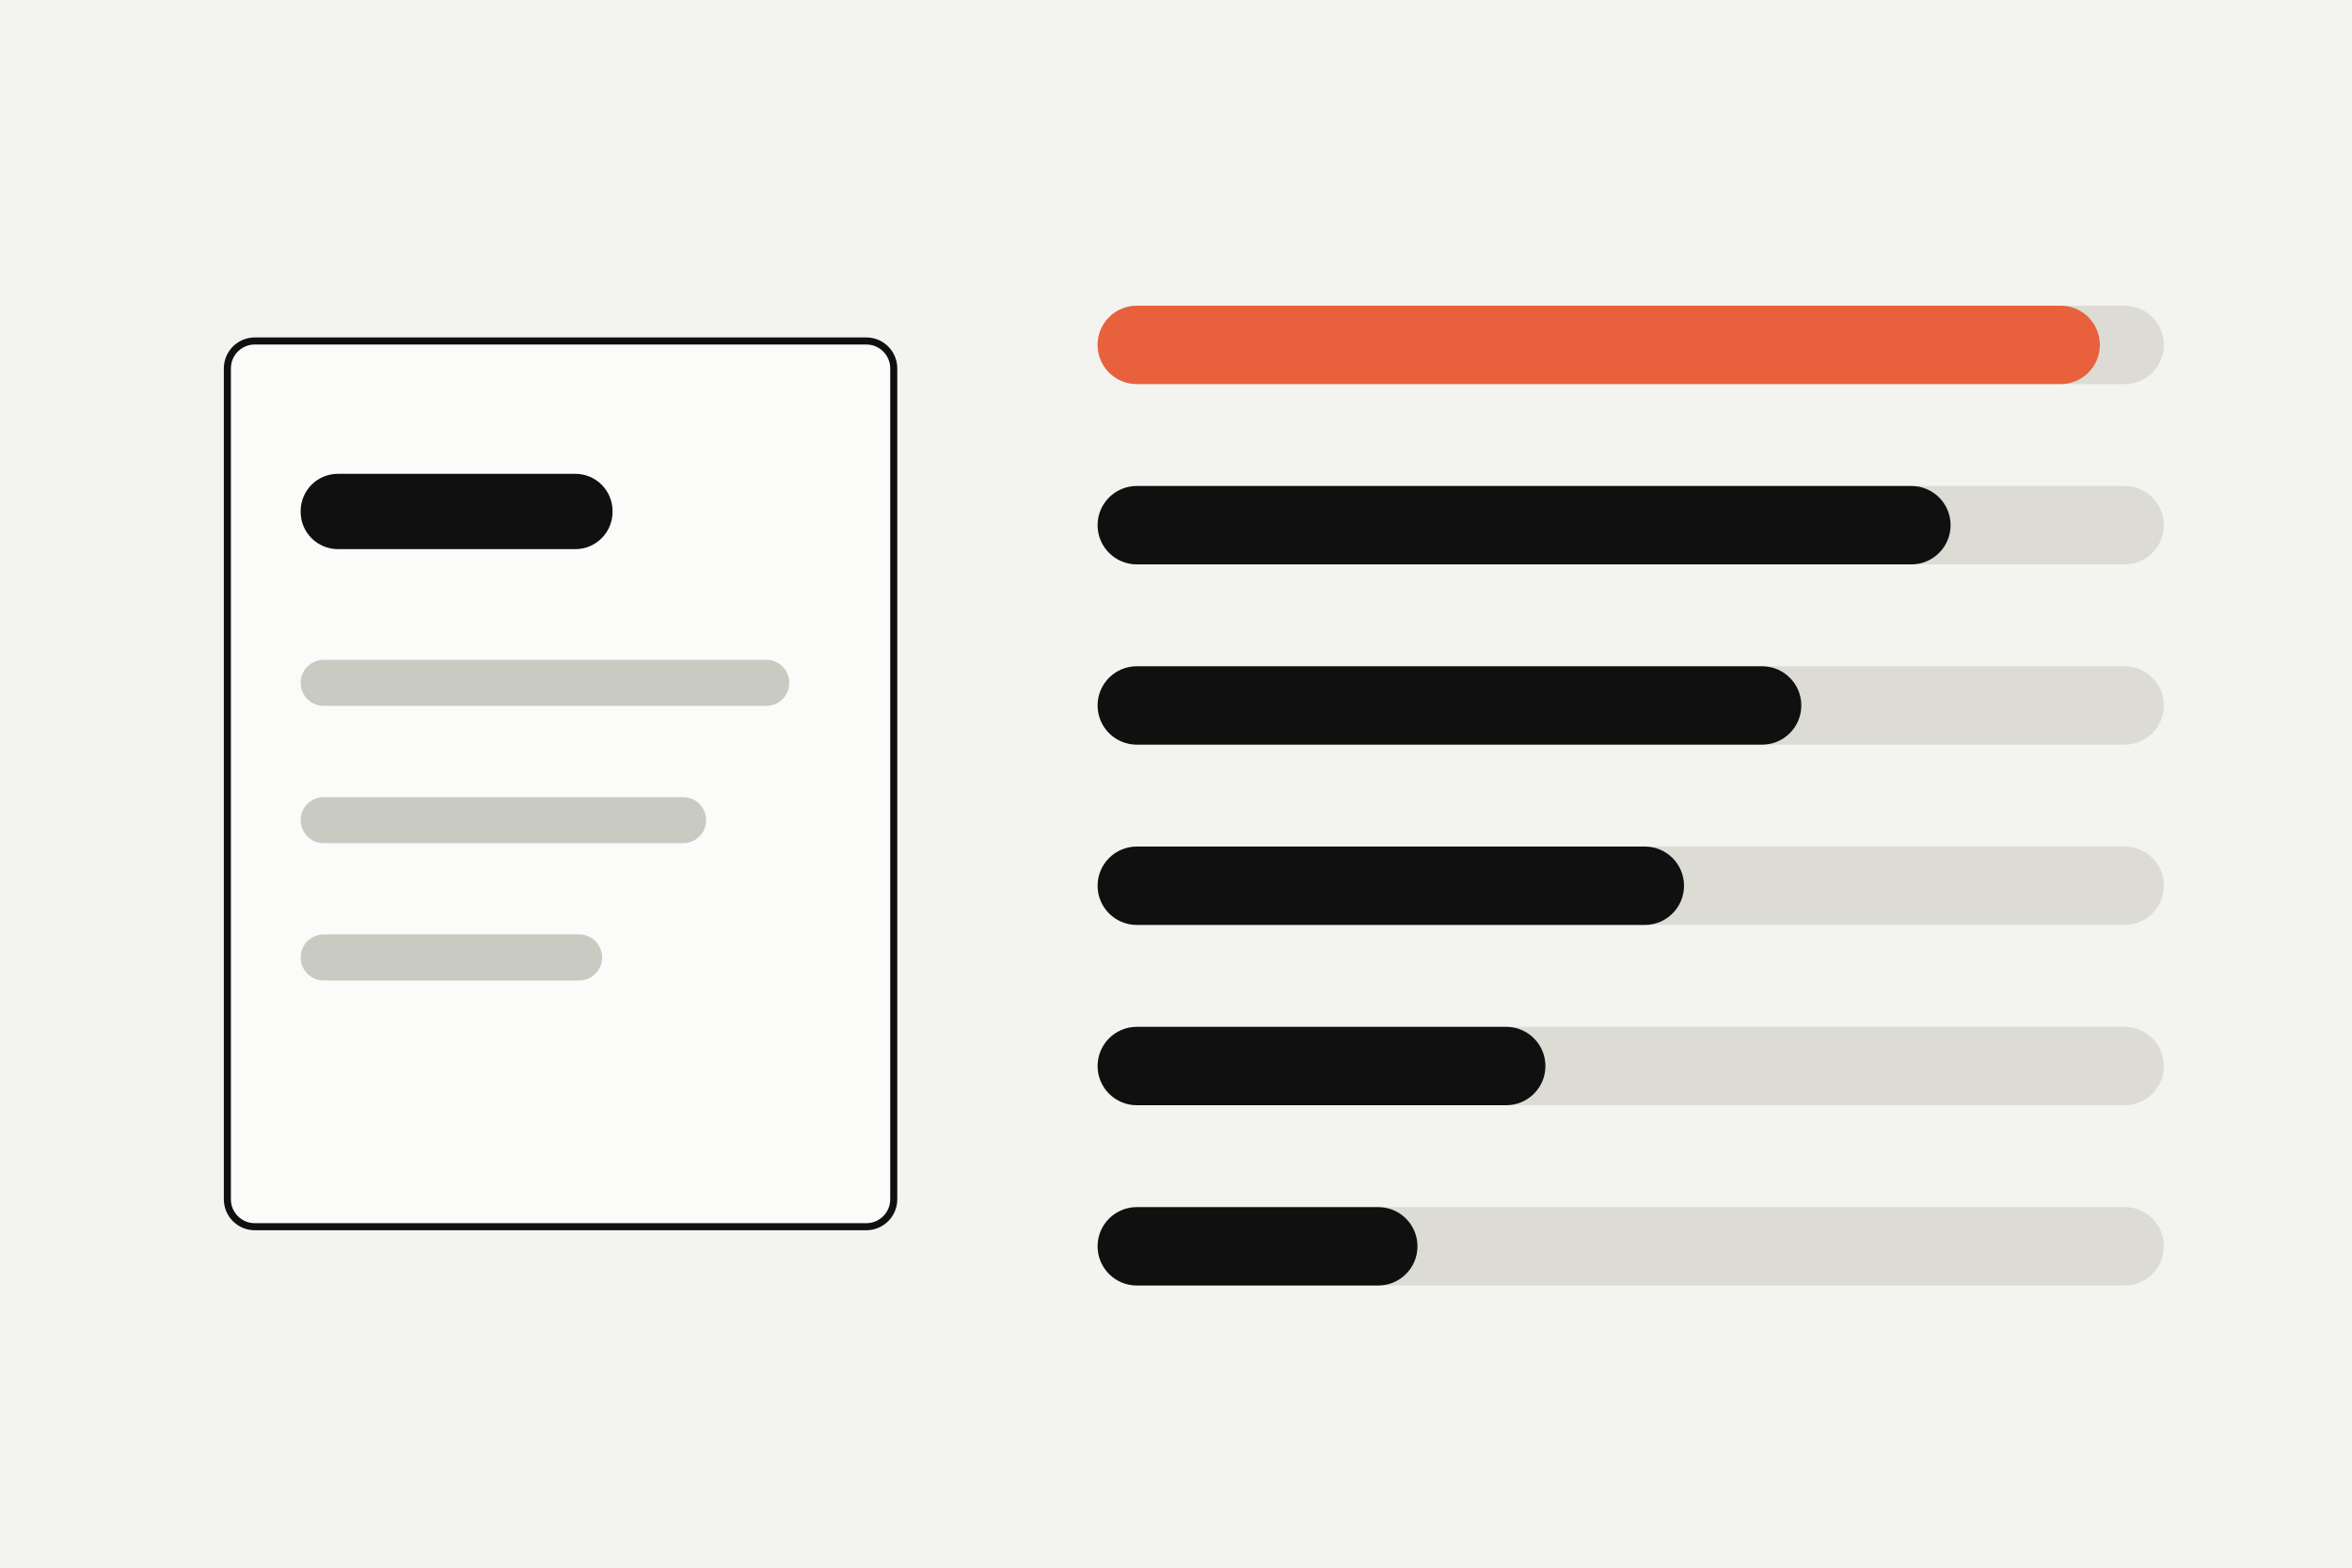
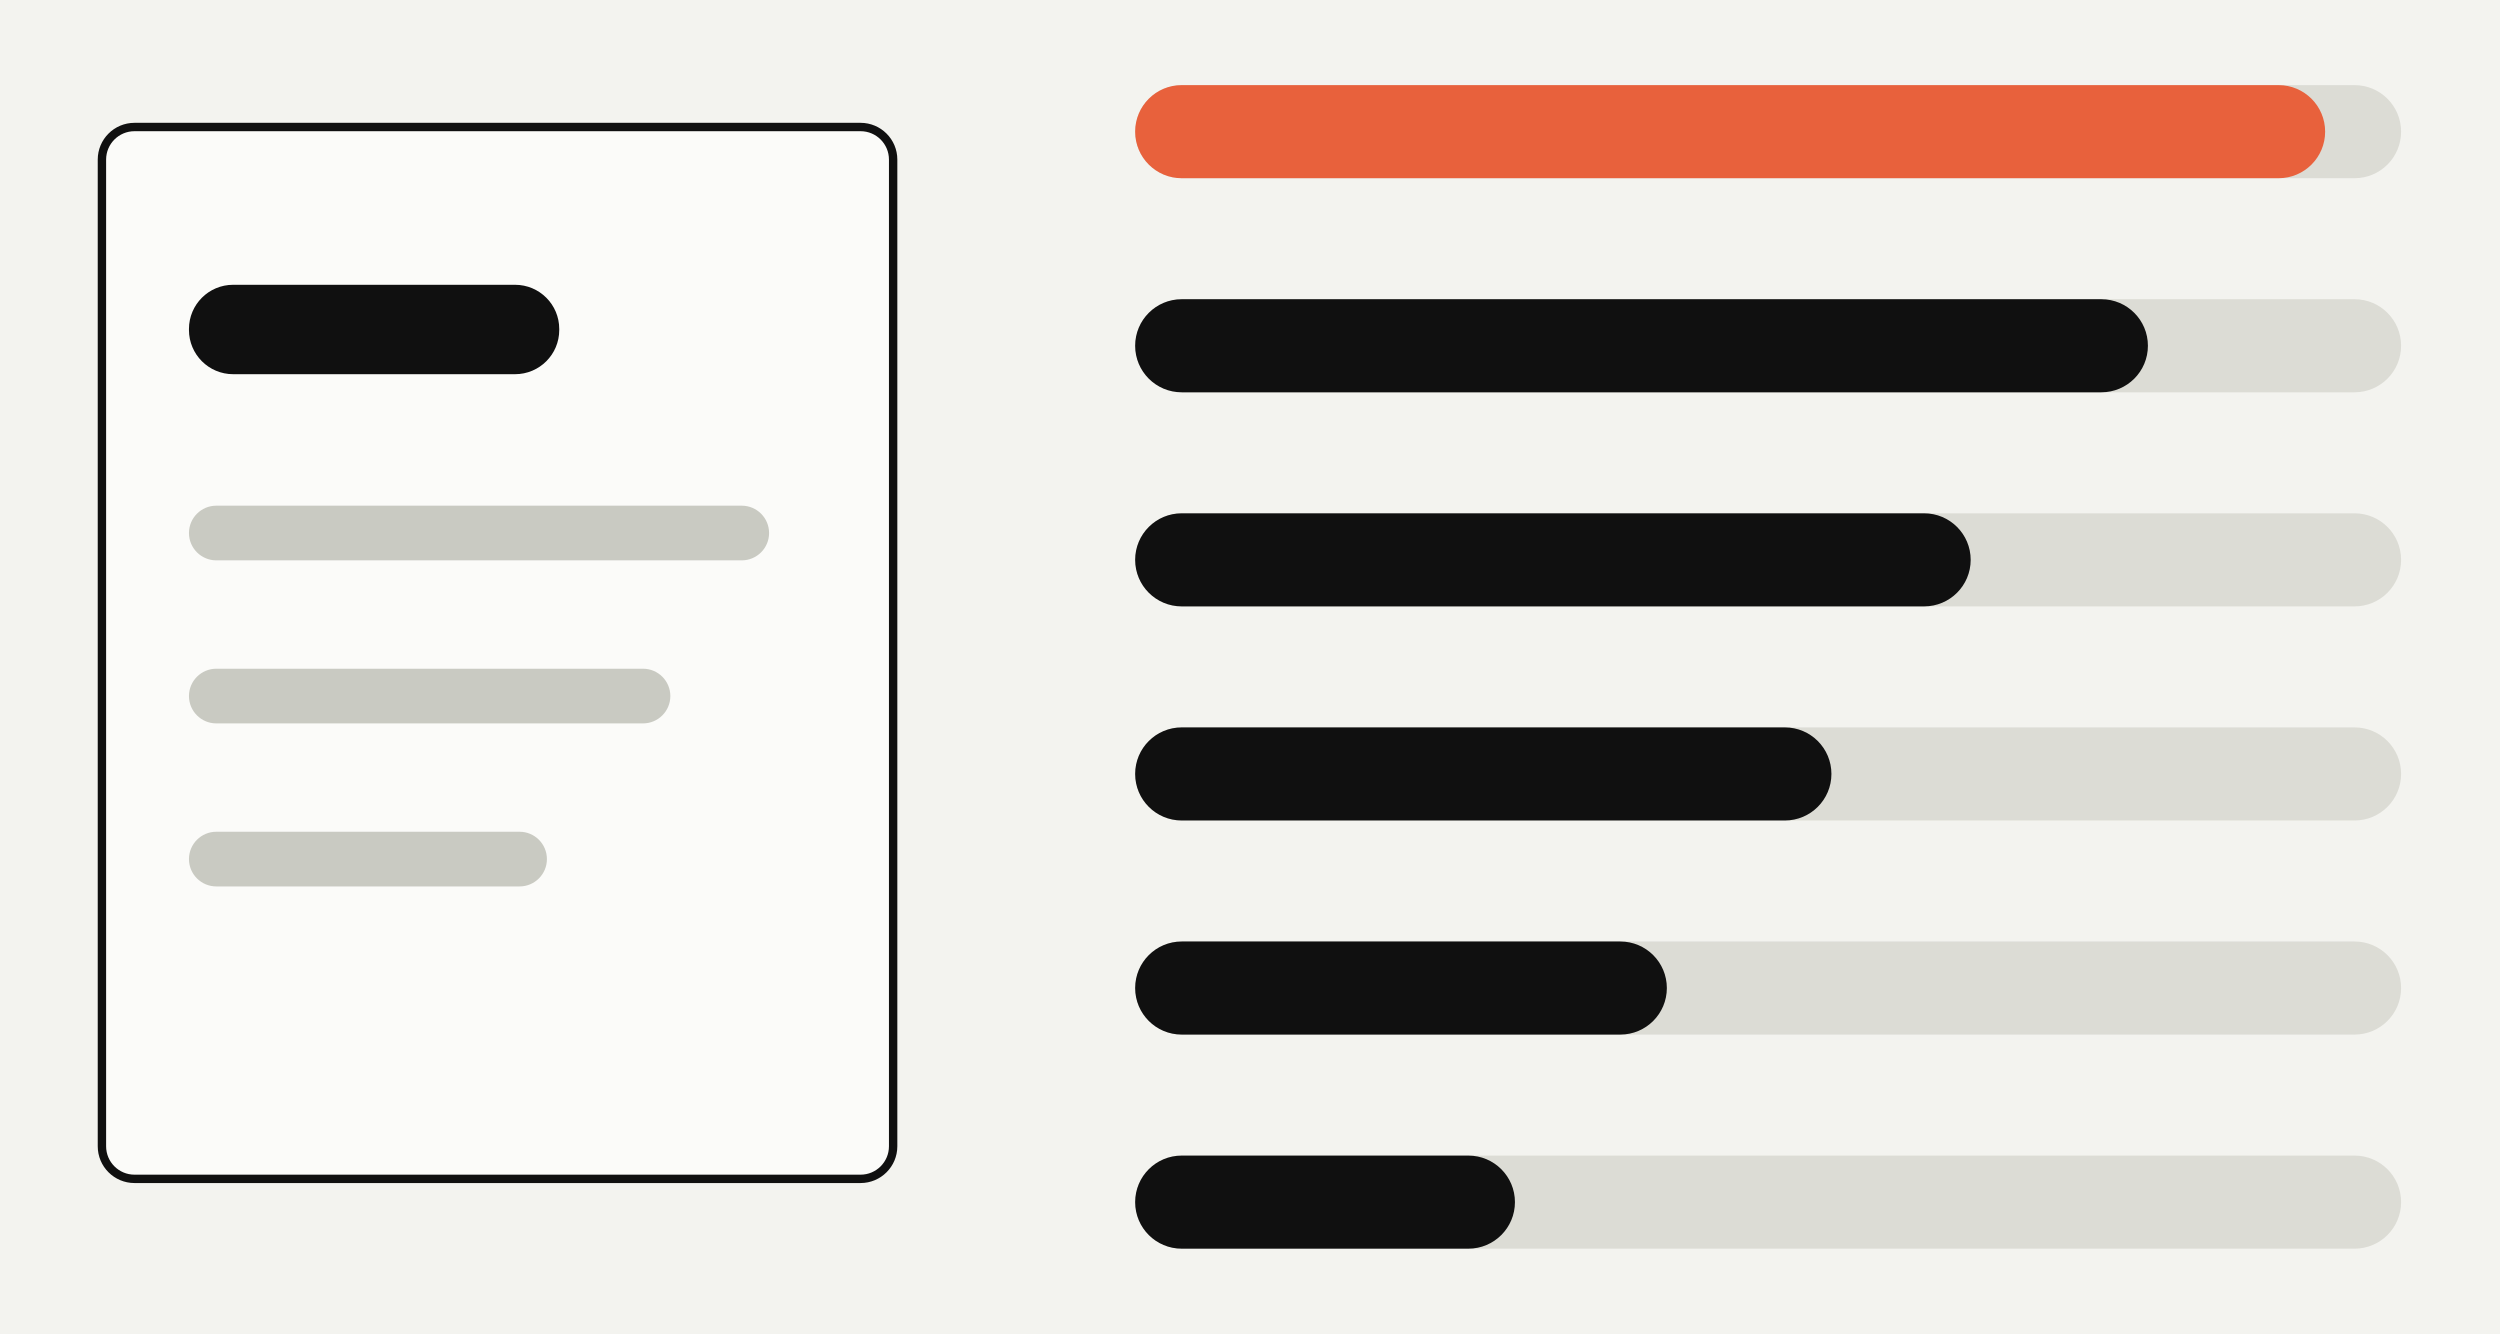
- <svg xmlns="http://www.w3.org/2000/svg" viewBox="0 0 1200 800" width="1200" height="800" role="img">
+ <svg xmlns="http://www.w3.org/2000/svg" viewBox="72.2 119.5 1074.3 573.0" width="1074" height="573" role="img">
  <rect x="-2.00" y="-2.00" width="1204.00" height="804.00" fill="#F3F3EF" />
  <rect x="116.00" y="174.00" width="340.00" height="452.00" rx="14" fill="#FBFBF9" stroke="#101010" stroke-width="3.6" />
  <rect x="153.40" y="241.80" width="159.12" height="38.42" rx="18.984" fill="#101010" />
  <rect x="153.40" y="336.72" width="249.29" height="23.50" rx="11.752" fill="#C9CAC2" />
  <rect x="153.40" y="406.78" width="206.86" height="23.50" rx="11.752" fill="#C9CAC2" />
  <rect x="153.40" y="476.84" width="153.82" height="23.50" rx="11.752" fill="#C9CAC2" />
  <rect x="560.00" y="156.00" width="544.00" height="40.00" rx="20" fill="#DCDCD5" />
  <rect x="560.00" y="156.00" width="511.36" height="40.00" rx="20" fill="#E8613C" />
  <rect x="560.00" y="248.00" width="544.00" height="40.00" rx="20" fill="#DCDCD5" />
  <rect x="560.00" y="248.00" width="435.20" height="40.00" rx="20" fill="#101010" />
  <rect x="560.00" y="340.00" width="544.00" height="40.00" rx="20" fill="#DCDCD5" />
  <rect x="560.00" y="340.00" width="359.04" height="40.00" rx="20" fill="#101010" />
  <rect x="560.00" y="432.00" width="544.00" height="40.00" rx="20" fill="#DCDCD5" />
  <rect x="560.00" y="432.00" width="299.20" height="40.00" rx="20" fill="#101010" />
  <rect x="560.00" y="524.00" width="544.00" height="40.00" rx="20" fill="#DCDCD5" />
  <rect x="560.00" y="524.00" width="228.48" height="40.00" rx="20" fill="#101010" />
  <rect x="560.00" y="616.00" width="544.00" height="40.00" rx="20" fill="#DCDCD5" />
  <rect x="560.00" y="616.00" width="163.20" height="40.00" rx="20" fill="#101010" />
</svg>
